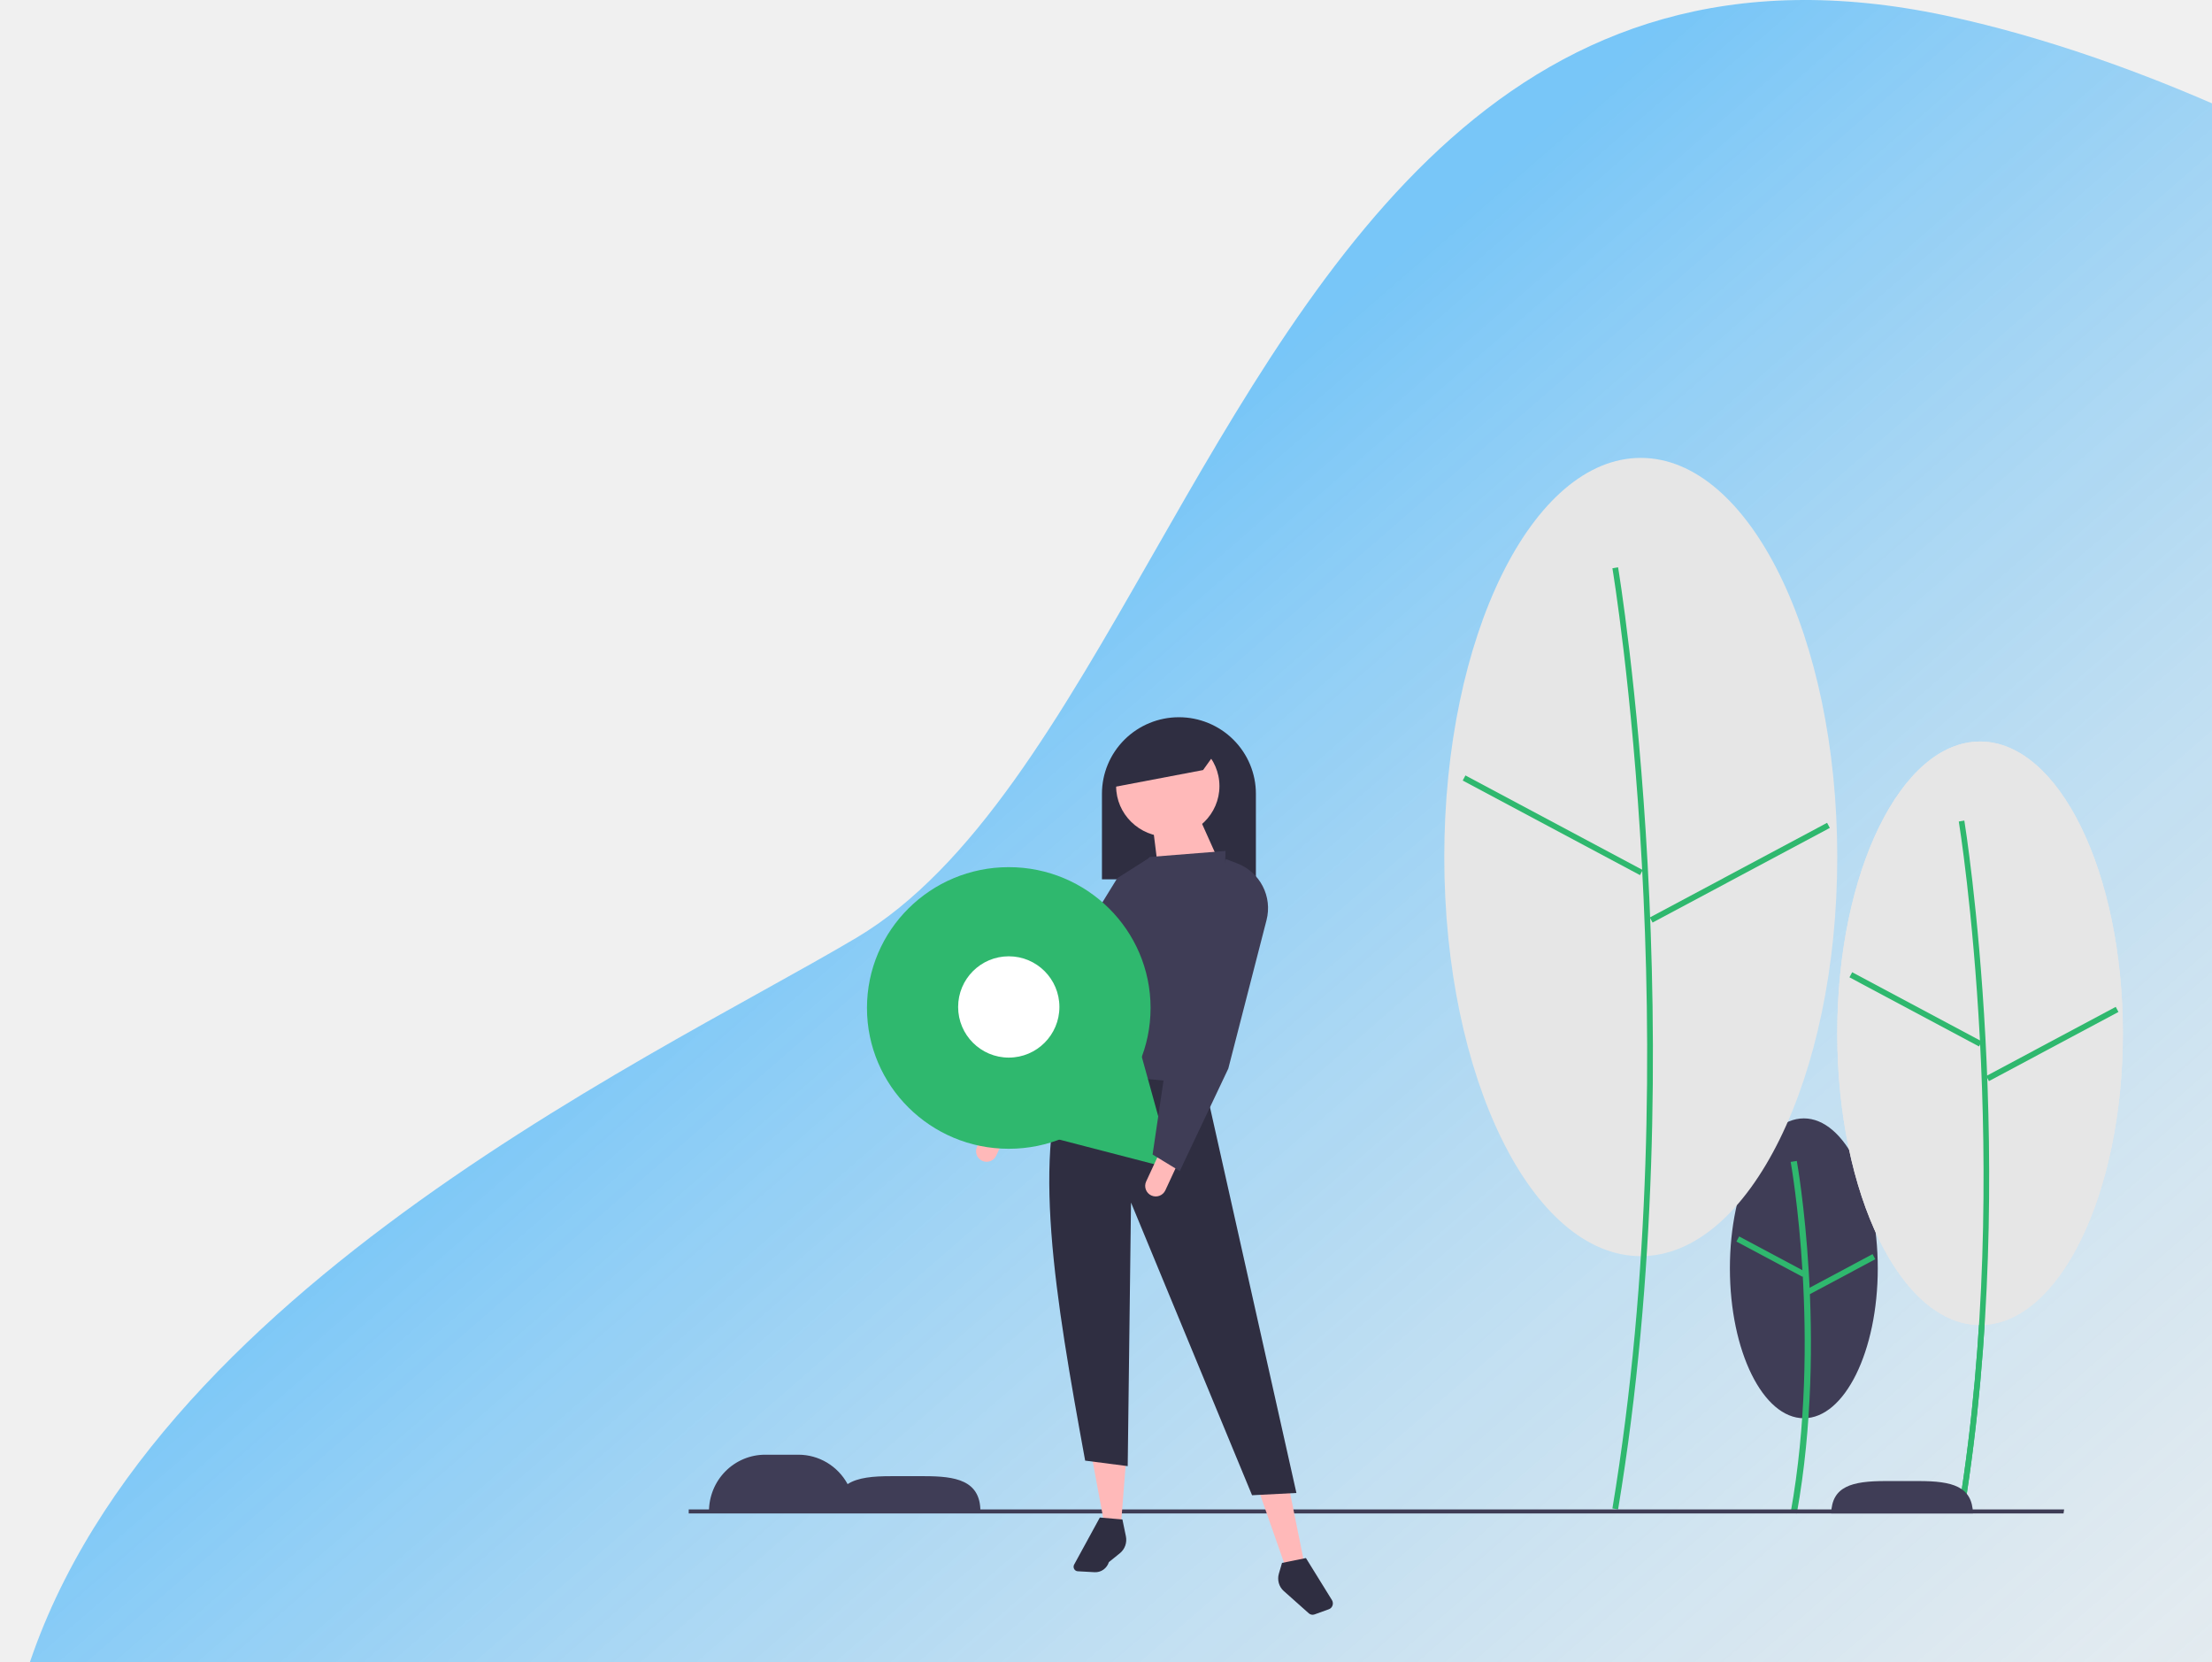
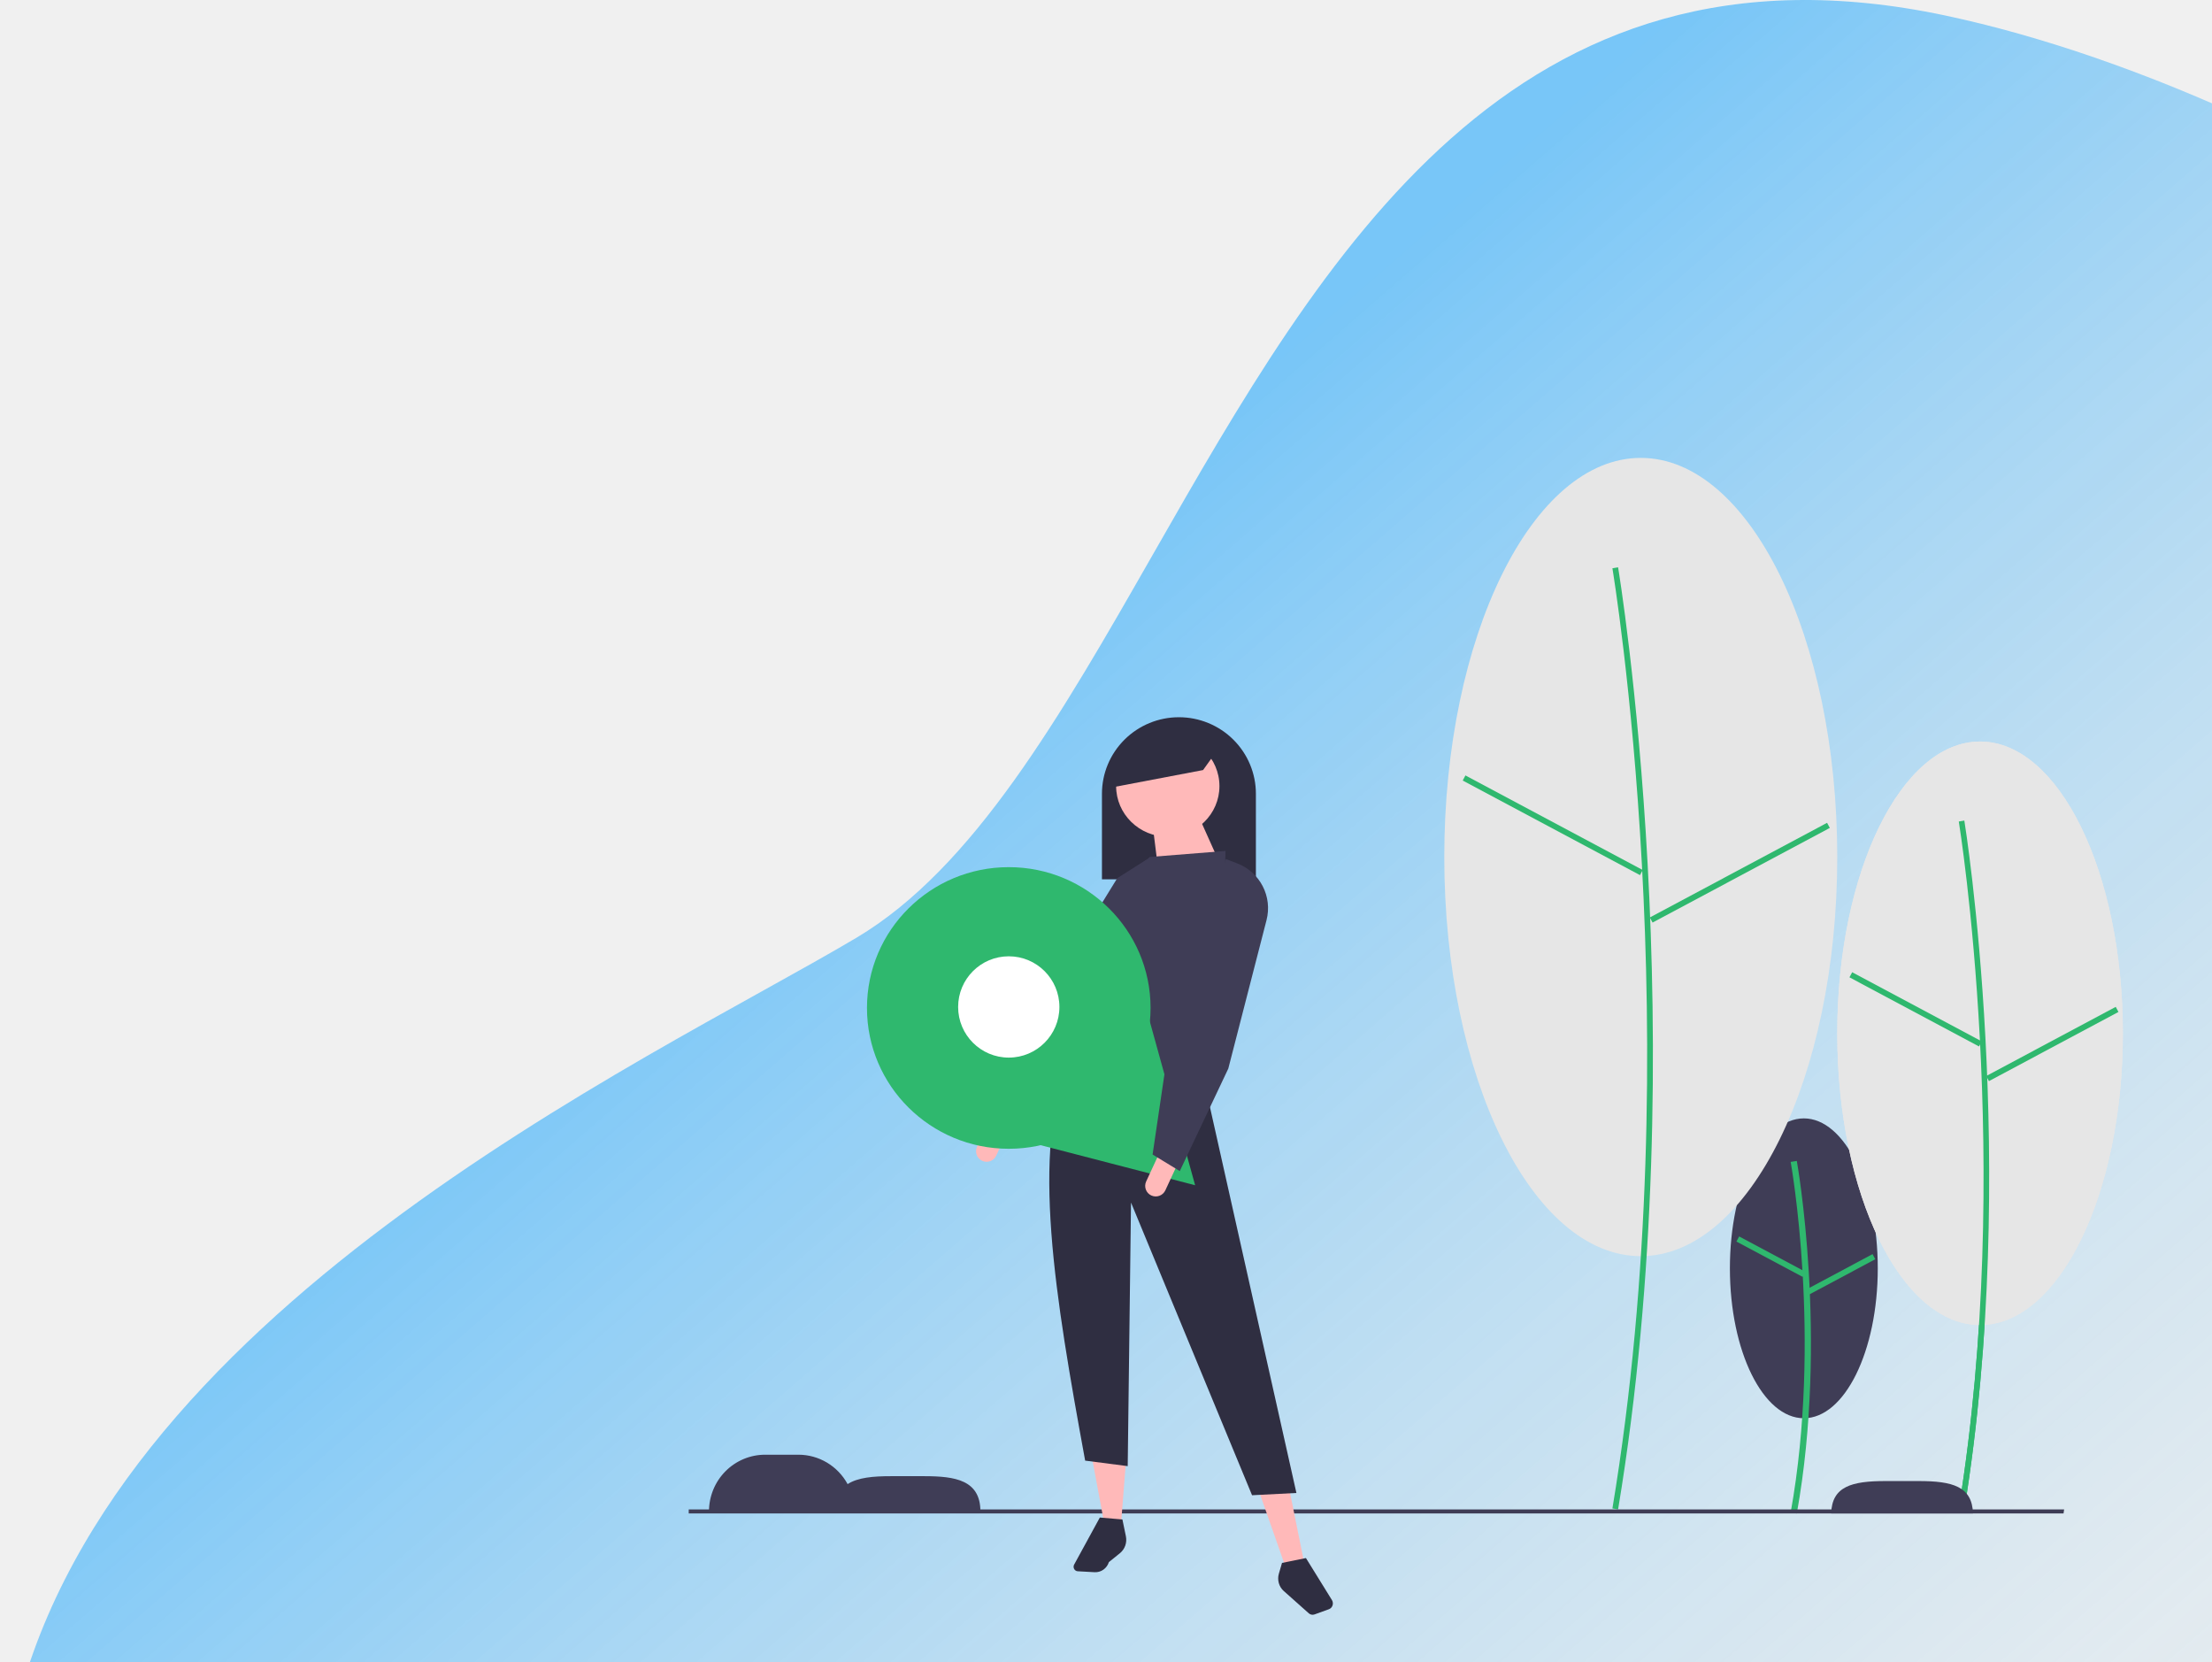
<svg xmlns="http://www.w3.org/2000/svg" width="1092" height="820" viewBox="0 0 1092 820" fill="none">
  <path opacity="0.5" fill-rule="evenodd" clip-rule="evenodd" d="M1518.62 933H1.027C-18.188 708.207 236.933 566.555 375.54 489.596C393.546 479.599 409.586 470.693 422.802 462.839C480.734 428.411 523.691 353.229 569.378 273.271C653.548 125.961 746.983 -37.563 960.385 7.663C1148.01 47.529 1429.99 217.156 1536 470.921V892.385C1530.74 905.818 1524.95 919.357 1518.62 933Z" fill="url(#paint0_linear)" />
  <path d="M890.5 700C910.658 700 927 666.869 927 626C927 585.131 910.658 552 890.5 552C870.342 552 854 585.131 854 626C854 666.869 870.342 700 890.5 700Z" fill="#3F3D56" />
  <path d="M887.035 747C902.628 660.274 887.192 573.862 887.034 573L884.001 573.476C884.158 574.334 899.505 660.292 884 746.532L887.035 747Z" fill="#2FB86E" />
  <path d="M858.569 610.263L857.221 612.776L889.918 630.222L891.265 627.708L858.569 610.263Z" fill="#2FB86E" />
  <path d="M924.426 619.002L891.733 636.458L893.081 638.971L925.774 621.515L924.426 619.002Z" fill="#2FB86E" />
  <path d="M977.5 654C1016.44 654 1048 589.529 1048 510C1048 430.471 1016.44 366 977.5 366C938.564 366 907 430.471 907 510C907 589.529 938.564 654 977.5 654Z" fill="#E6E6E6" />
  <path d="M969.736 745C997.192 575.534 970.013 406.686 969.735 405L967.001 405.476C967.278 407.158 994.377 575.552 967 744.532L969.736 745Z" fill="#2FB86E" />
  <path d="M914.371 479.861L913.024 482.374L976.976 516.497L978.324 513.984L914.371 479.861Z" fill="#2FB86E" />
  <path d="M1044.47 496.954L980.526 531.095L981.874 533.608L1045.82 499.468L1044.47 496.954Z" fill="#2FB86E" />
  <path d="M977.5 654C1016.44 654 1048 589.529 1048 510C1048 430.471 1016.44 366 977.5 366C938.564 366 907 430.471 907 510C907 589.529 938.564 654 977.5 654Z" fill="#E6E6E6" />
  <path d="M969.736 745C997.192 575.534 970.013 406.686 969.735 405L967.001 405.476C967.278 407.158 994.377 575.552 967 744.532L969.736 745Z" fill="#2FB86E" />
  <path d="M914.371 479.861L913.024 482.374L976.976 516.497L978.324 513.984L914.371 479.861Z" fill="#2FB86E" />
  <path d="M1044.47 496.954L980.526 531.095L981.874 533.608L1045.82 499.468L1044.47 496.954Z" fill="#2FB86E" />
  <path d="M810 620C863.572 620 907 531.8 907 423C907 314.2 863.572 226 810 226C756.428 226 713 314.2 713 423C713 531.8 756.428 620 810 620Z" fill="#E6E6E6" />
  <path d="M798.804 745C837.3 513.23 799.193 282.305 798.803 280L796.001 280.476C796.389 282.777 834.415 513.248 796 744.532L798.804 745Z" fill="#2FB86E" />
  <path d="M723.45 382.726L722.102 385.239L809.616 431.934L810.963 429.42L723.45 382.726Z" fill="#2FB86E" />
  <path d="M901.974 406.117L814.473 452.835L815.822 455.348L903.323 408.63L901.974 406.117Z" fill="#2FB86E" />
  <path d="M1018.71 747H340V745H1019L1018.71 747Z" fill="#3F3D56" />
  <path d="M456.302 728.595H439.832C431.218 728.595 423.522 729.211 418.442 732.511C416.053 728.116 412.539 724.45 408.269 721.897C403.999 719.345 399.129 717.999 394.168 718H377.698C374.061 718 370.459 718.724 367.099 720.131C363.738 721.539 360.685 723.601 358.113 726.201C355.541 728.801 353.5 731.888 352.108 735.285C350.716 738.682 350 742.323 350 746V746H484V746C484 730.536 471.599 728.595 456.302 728.595Z" fill="#3F3D56" />
  <path d="M904 747H974C973.646 733.642 963.865 731 947.194 731H930.806C914.135 731 904.354 733.642 904 747Z" fill="#3F3D56" />
  <path d="M488.906 551.861L498.378 556.234L491.802 570.406C491.221 571.659 490.164 572.63 488.865 573.106C487.566 573.582 486.131 573.524 484.875 572.944C483.619 572.364 482.645 571.31 482.168 570.014C481.691 568.718 481.749 567.286 482.331 566.033L488.906 551.861Z" fill="#FFB9B9" />
  <path d="M582 354H582C592.078 354 601.744 357.98 608.87 365.065C615.996 372.15 620 381.758 620 391.778V434H544V391.778C544 381.758 548.004 372.15 555.13 365.065C562.256 357.98 571.922 354 582 354Z" fill="#2F2E41" />
  <path d="M553.356 753L545.044 751.522L539 719L556 719.364L553.356 753Z" fill="#FFB9B9" />
  <path d="M644 772.129L635.525 776L622 737.386L636.486 735L644 772.129Z" fill="#FFB9B9" />
  <path d="M640 736.88L618.102 738L558.348 593.551L556.718 723.637L535.708 720.919C520.895 639.964 508.638 568.049 527.914 523L593.236 528.198L640 736.88Z" fill="#2F2E41" />
  <path d="M540.371 775.989L532.038 775.525C531.672 775.504 531.317 775.388 531.007 775.187C530.697 774.986 530.442 774.706 530.266 774.375C530.089 774.043 529.998 773.671 530 773.293C530.002 772.915 530.098 772.544 530.278 772.215L542.962 749L554.1 749.957L555.819 758.234C556.139 759.772 556.033 761.372 555.514 762.85C554.994 764.329 554.083 765.627 552.883 766.597L547.421 771.012C546.94 772.526 545.989 773.834 544.715 774.734C543.44 775.634 541.914 776.075 540.371 775.989Z" fill="#2F2E41" />
  <path d="M656.047 794.263L648.924 796.835C648.449 797.006 647.941 797.045 647.448 796.948C646.955 796.85 646.494 796.62 646.112 796.279L633.713 785.238C632.566 784.217 631.731 782.866 631.309 781.351C630.887 779.836 630.898 778.224 631.34 776.715L632.897 771.4L644.702 769L657.533 789.733C657.772 790.12 657.925 790.56 657.978 791.018C658.032 791.477 657.986 791.942 657.842 792.379C657.699 792.815 657.463 793.212 657.152 793.539C656.841 793.865 656.463 794.113 656.047 794.263Z" fill="#2F2E41" />
  <path d="M576.5 413C590.583 413 602 401.807 602 388C602 374.193 590.583 363 576.5 363C562.417 363 551 374.193 551 388C551 401.807 562.417 413 576.5 413Z" fill="#FFB9B9" />
  <path d="M602 425.75L572 431L569 407L592.25 404L602 425.75Z" fill="#FFB9B9" />
  <path d="M602.009 536L525 528.564C528.776 487.701 541.432 451.662 567.617 422.974L605 420L602.009 536Z" fill="#3F3D56" />
  <path d="M499.68 559L484 553.784L511.059 499.187L551.573 433.432L568 423L531.655 504.286L499.68 559Z" fill="#3F3D56" />
  <path d="M593.919 380.077L547 389L554.568 365.949L581.811 360L603 367.436L593.919 380.077Z" fill="#2F2E41" />
  <path d="M498 567C536.66 567 568 535.884 568 497.5C568 459.116 536.66 428 498 428C459.34 428 428 459.116 428 497.5C428 535.884 459.34 567 498 567Z" fill="#2FB86E" />
-   <path d="M579 577L536.5 565.981L494 554.962L524.875 523.981L555.751 493L567.375 535L579 577Z" fill="#2FB86E" />
+   <path d="M590 585L547.5 573.981L505 562.962L535.875 531.981L566.751 501L578.375 543L590 585Z" fill="#2FB86E" />
  <path d="M498 522C511.807 522 523 510.807 523 497C523 483.193 511.807 472 498 472C484.193 472 473 483.193 473 497C473 510.807 484.193 522 498 522Z" fill="white" />
  <path d="M572.4 568.965L581.872 573.338L575.296 587.51C574.715 588.763 573.659 589.734 572.359 590.21C571.06 590.686 569.625 590.628 568.369 590.048C567.113 589.468 566.139 588.414 565.662 587.118C565.185 585.822 565.244 584.39 565.825 583.137L572.4 568.965Z" fill="#FFB9B9" />
  <path d="M582.423 578L569 569.836L576.039 522.156L605.168 424L610.701 426.105C616.157 428.181 620.656 432.182 623.34 437.346C626.023 442.509 626.705 448.475 625.255 454.107L606.377 527.413L582.423 578Z" fill="#3F3D56" />
  <defs>
    <linearGradient id="paint0_linear" x1="645.723" y1="162.658" x2="1396.45" y2="1026.85" gradientUnits="userSpaceOnUse">
      <stop stop-color="#009CFF" />
      <stop offset="1" stop-color="#E6E6E6" stop-opacity="0" />
    </linearGradient>
  </defs>
</svg>
